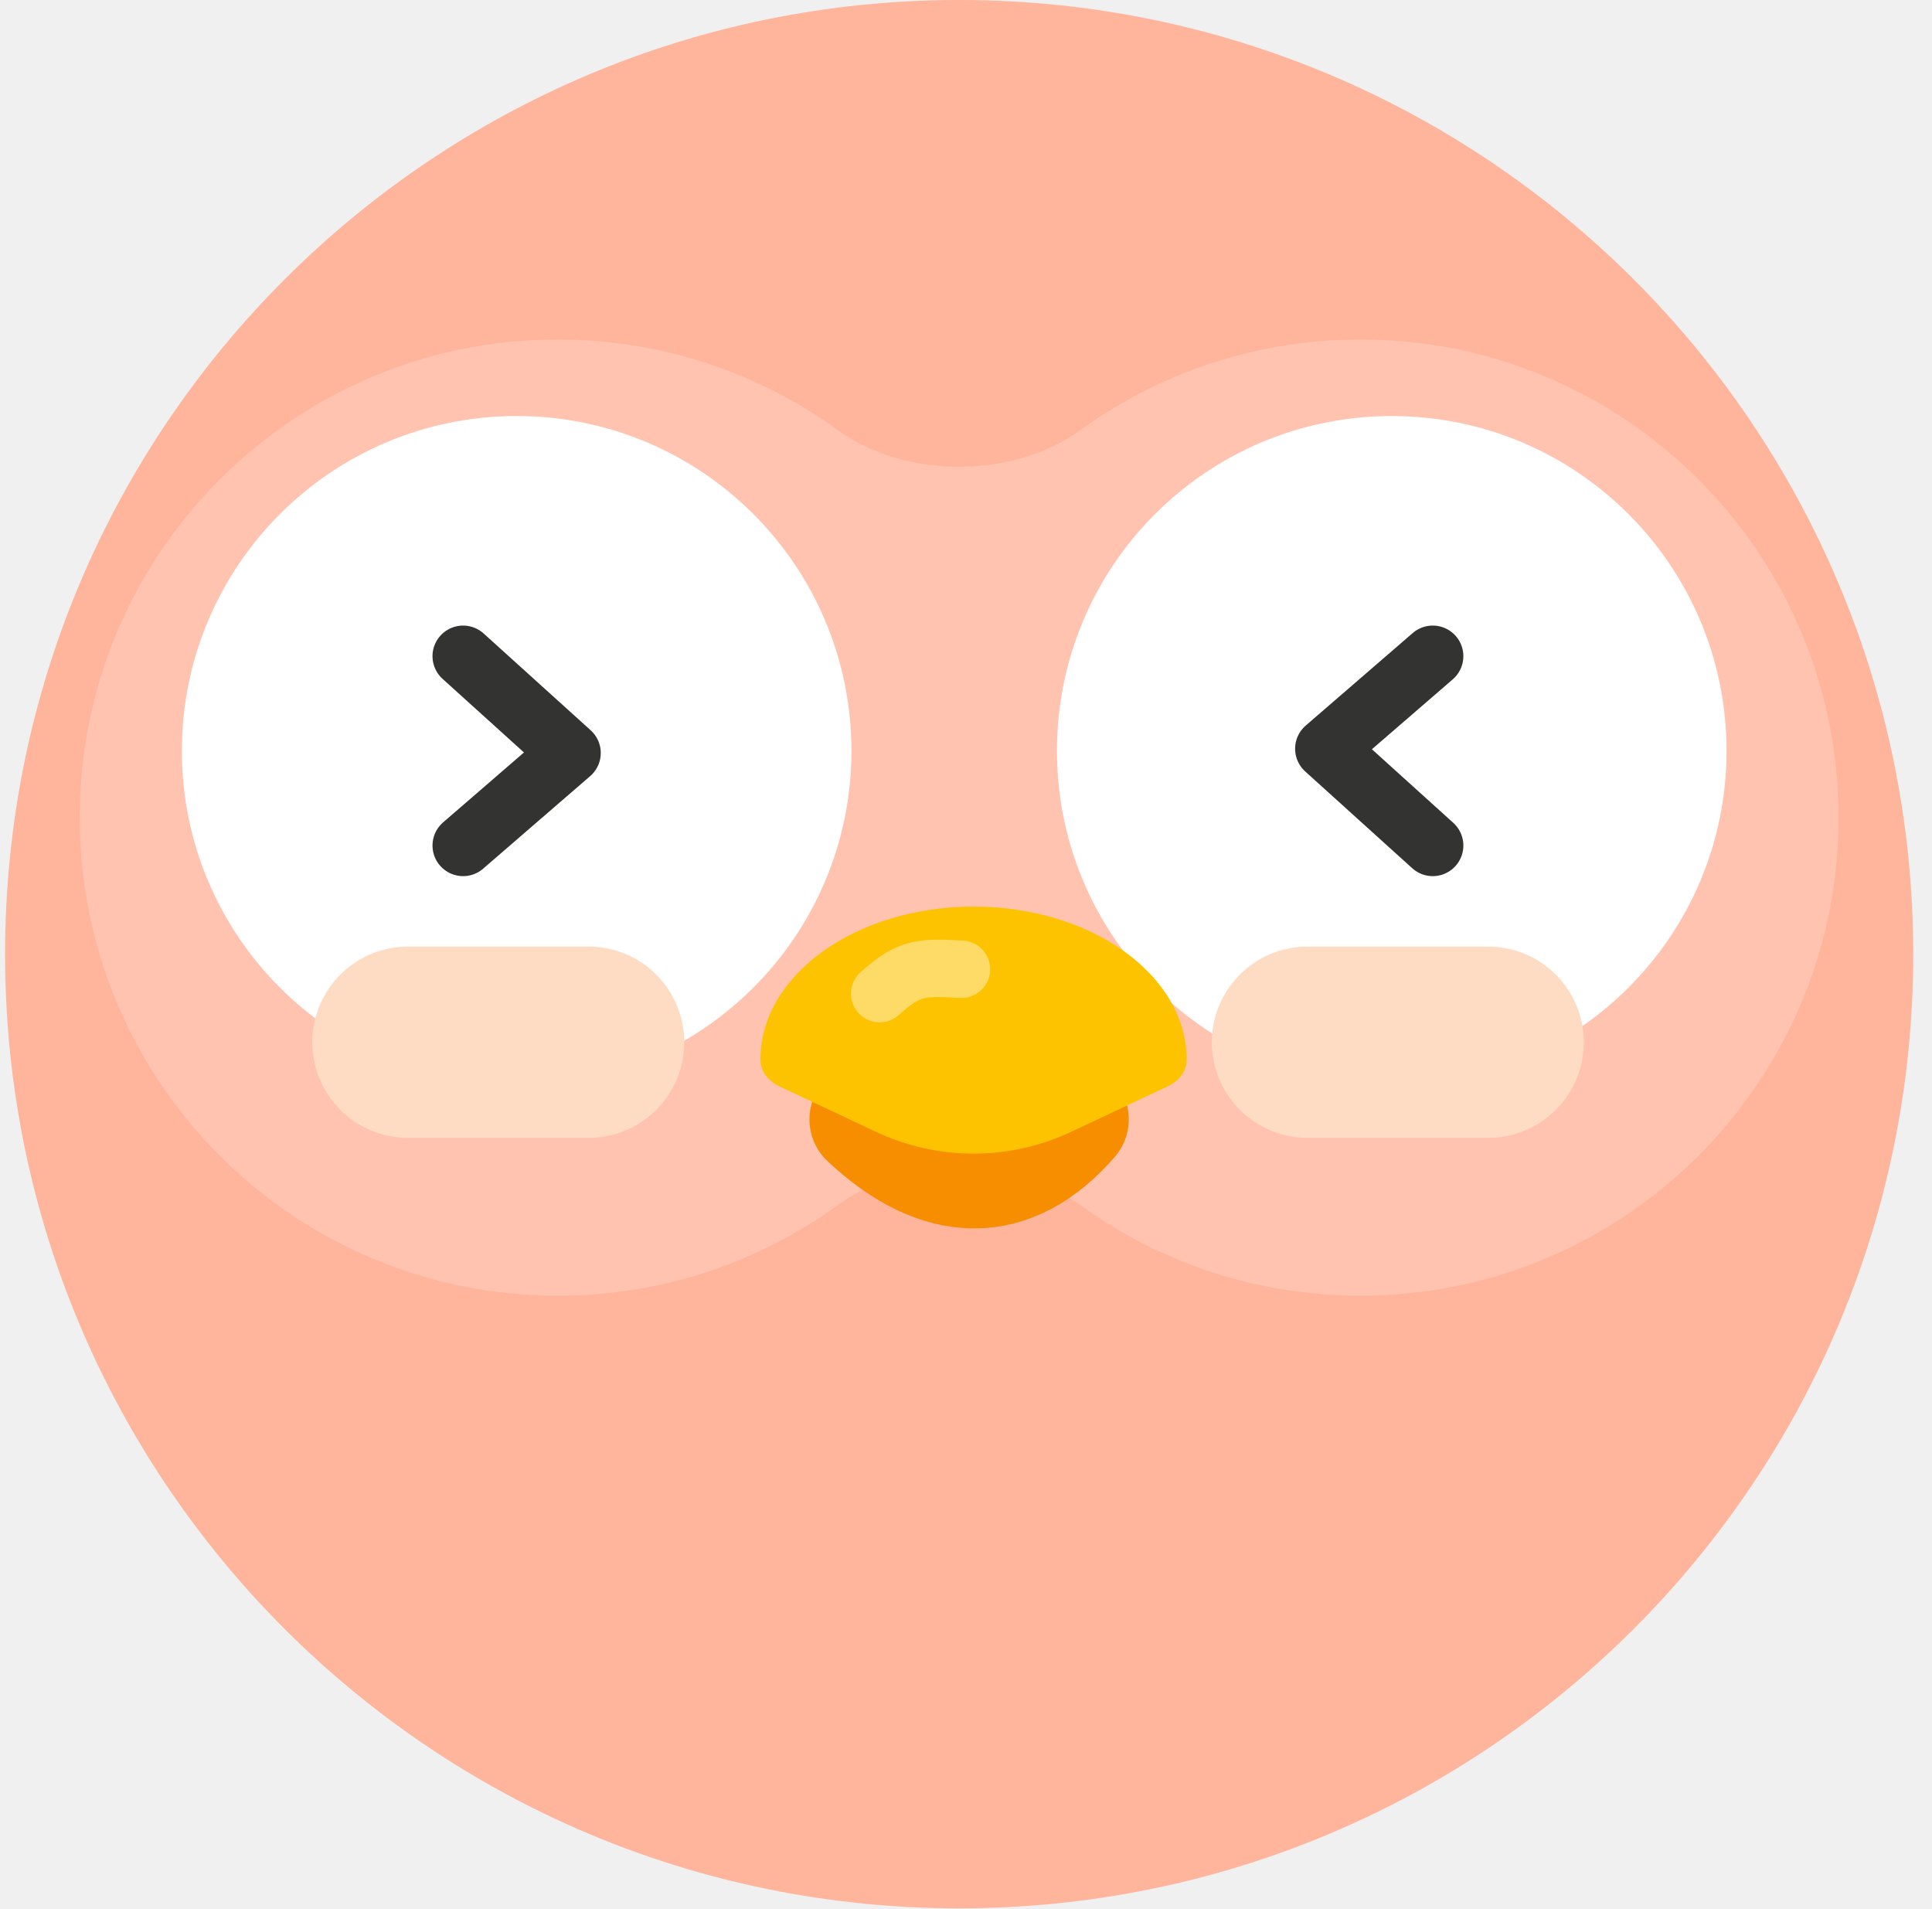
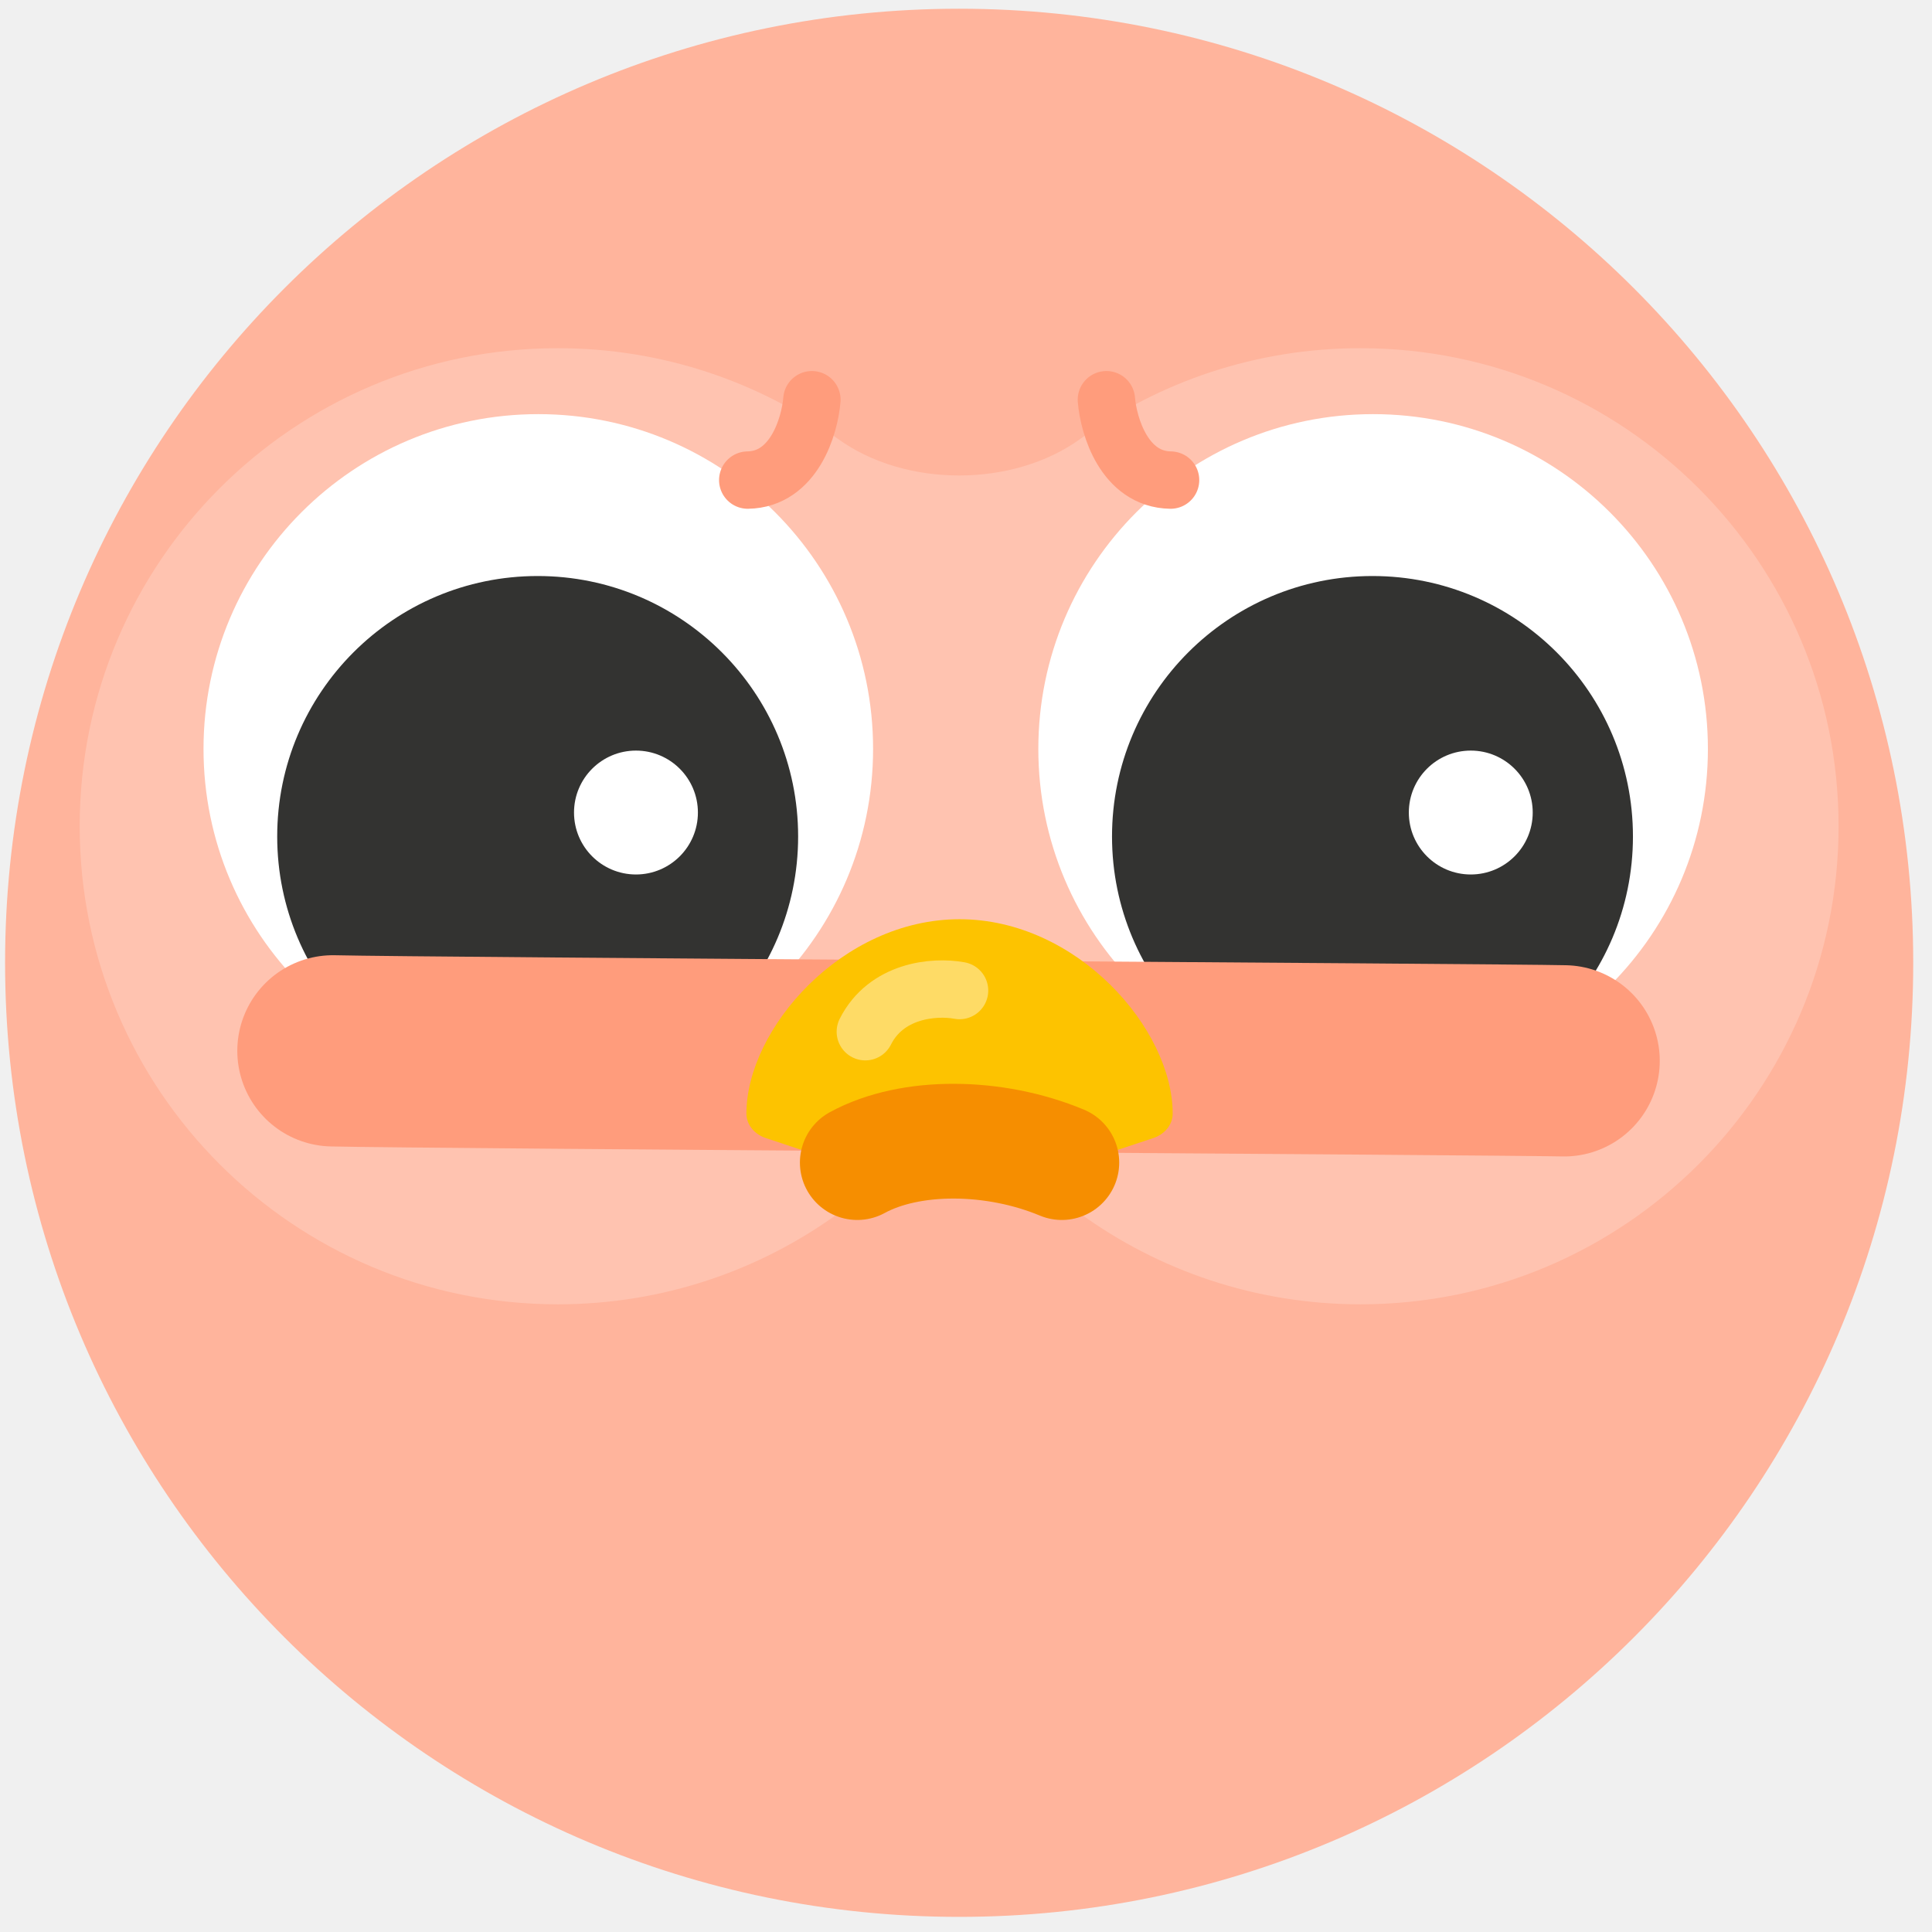
- <svg xmlns="http://www.w3.org/2000/svg" width="81" height="80" viewBox="0 0 81 80" fill="none">
-   <circle cx="40.213" cy="40" r="40" fill="#FFB49C" />
-   <path fill-rule="evenodd" clip-rule="evenodd" d="M57.04 54.318C68.109 54.318 77.083 45.344 77.083 34.275C77.083 23.205 68.109 14.231 57.04 14.231C52.651 14.231 48.592 15.642 45.291 18.034C42.469 20.079 37.955 20.079 35.133 18.034C31.832 15.642 27.773 14.232 23.384 14.232C12.315 14.232 3.341 23.205 3.341 34.275C3.341 45.344 12.315 54.318 23.384 54.318C27.773 54.318 31.832 52.908 35.133 50.515C37.955 48.47 42.469 48.47 45.291 50.515C48.592 52.908 52.651 54.318 57.04 54.318Z" fill="white" fill-opacity="0.2" />
-   <circle cx="21.661" cy="31.477" r="14.036" fill="white" />
-   <circle cx="58.35" cy="31.477" r="14.036" fill="white" />
-   <path d="M62.392 43.691C61.125 43.691 56.718 43.691 54.815 43.691" stroke="#FEDCC3" stroke-width="8.018" stroke-linecap="round" />
-   <path d="M24.679 43.691C23.413 43.691 19.006 43.691 17.102 43.691" stroke="#FEDCC3" stroke-width="8.018" stroke-linecap="round" />
-   <path d="M44.918 46.925C42.416 49.814 39.419 49.814 36.342 46.925" stroke="#F68E00" stroke-width="4.811" stroke-linecap="round" />
-   <path d="M48.978 45.531C49.422 45.322 49.752 44.908 49.752 44.418C49.752 40.877 45.751 38.006 40.817 38.006C35.882 38.006 31.881 40.877 31.881 44.418C31.881 44.908 32.211 45.322 32.655 45.531L36.716 47.444C39.313 48.668 42.32 48.668 44.917 47.444L48.978 45.531Z" fill="#FDC300" />
-   <path d="M40.311 40.633C38.597 40.531 38.085 40.564 36.879 41.656" stroke="white" stroke-opacity="0.4" stroke-width="2.405" stroke-linecap="round" />
-   <path d="M60.069 27.508L55.581 31.388L60.069 35.446" stroke="#333331" stroke-width="2.566" stroke-linecap="round" stroke-linejoin="round" />
-   <path d="M19.416 35.446L23.904 31.566L19.416 27.508" stroke="#333331" stroke-width="2.566" stroke-linecap="round" stroke-linejoin="round" />
+ <svg xmlns="http://www.w3.org/2000/svg" width="81" height="81" viewBox="0 0 81 81" fill="none">
+   <circle cx="40.213" cy="40.366" r="40" fill="#FFB49C" />
+   <path fill-rule="evenodd" clip-rule="evenodd" d="M57.04 54.684C68.109 54.684 77.083 45.711 77.083 34.641C77.083 23.571 68.109 14.598 57.04 14.598C52.651 14.598 48.592 16.008 45.291 18.401C42.469 20.446 37.955 20.446 35.133 18.401C31.832 16.008 27.773 14.598 23.384 14.598C12.315 14.598 3.341 23.571 3.341 34.641C3.341 45.711 12.315 54.684 23.384 54.684C27.773 54.684 31.832 53.274 35.133 50.881C37.955 48.837 42.469 48.837 45.291 50.881C48.592 53.274 52.651 54.684 57.04 54.684Z" fill="white" fill-opacity="0.2" />
+   <circle cx="14.036" cy="14.036" r="14.036" transform="matrix(-1 0 0 1 36.6045 17.3628)" fill="white" />
+   <path d="M11.674 35.07C11.674 41.101 16.563 45.989 22.594 45.989C28.625 45.989 33.514 41.101 33.514 35.07C33.514 29.039 28.625 24.15 22.594 24.15C16.563 24.15 11.674 29.039 11.674 35.07Z" fill="white" />
+   <path d="M11.622 35.07C11.622 41.101 16.511 45.989 22.542 45.989C28.573 45.989 33.462 41.101 33.462 35.07C33.462 29.039 28.573 24.15 22.542 24.15C16.511 24.15 11.622 29.039 11.622 35.07Z" fill="#333331" />
+   <ellipse cx="26.663" cy="34.066" rx="2.597" ry="2.597" fill="white" />
+   <circle cx="14.036" cy="14.036" r="14.036" transform="matrix(-1 0 0 1 71.6045 17.3628)" fill="white" />
+   <path d="M46.674 35.07C46.674 41.101 51.563 45.989 57.594 45.989C63.625 45.989 68.514 41.101 68.514 35.07C68.514 29.039 63.625 24.15 57.594 24.15C51.563 24.15 46.674 29.039 46.674 35.07Z" fill="white" />
+   <path d="M46.622 35.07C46.622 41.101 51.511 45.989 57.542 45.989C63.573 45.989 68.462 41.101 68.462 35.07C68.462 29.039 63.573 24.15 57.542 24.15C51.511 24.15 46.622 29.039 46.622 35.07Z" fill="#333331" />
+   <ellipse cx="61.663" cy="34.066" rx="2.597" ry="2.597" fill="white" />
+   <path d="M65.577 44.476C63.059 44.415 17.741 44.149 13.958 44.057" stroke="#FF9C7C" stroke-width="8.018" stroke-linecap="round" />
+   <path d="M48.356 47.712C48.814 47.561 49.165 47.168 49.165 46.686C49.165 43.145 45.164 38.539 40.23 38.539C35.295 38.539 31.294 43.145 31.294 46.686C31.294 47.168 31.646 47.561 32.103 47.712L37.196 49.405C39.166 50.059 41.294 50.059 43.263 49.405L48.356 47.712Z" fill="#FDC300" />
+   <path d="M40.23 41.529C39.134 41.329 37.148 41.529 36.279 43.255" stroke="white" stroke-opacity="0.4" stroke-width="2.405" stroke-linecap="round" />
+   <path d="M35.942 48.742C38.177 47.523 41.705 47.568 44.518 48.742" stroke="#F68E00" stroke-width="4.811" stroke-linecap="round" />
+   <path d="M46.386 16.758C46.477 17.869 47.142 20.098 49.077 20.128" stroke="#FF9C7C" stroke-width="2.405" stroke-linecap="round" />
+   <path d="M34.039 16.758C33.949 17.869 33.283 20.098 31.349 20.128" stroke="#FF9C7C" stroke-width="2.405" stroke-linecap="round" />
</svg>
